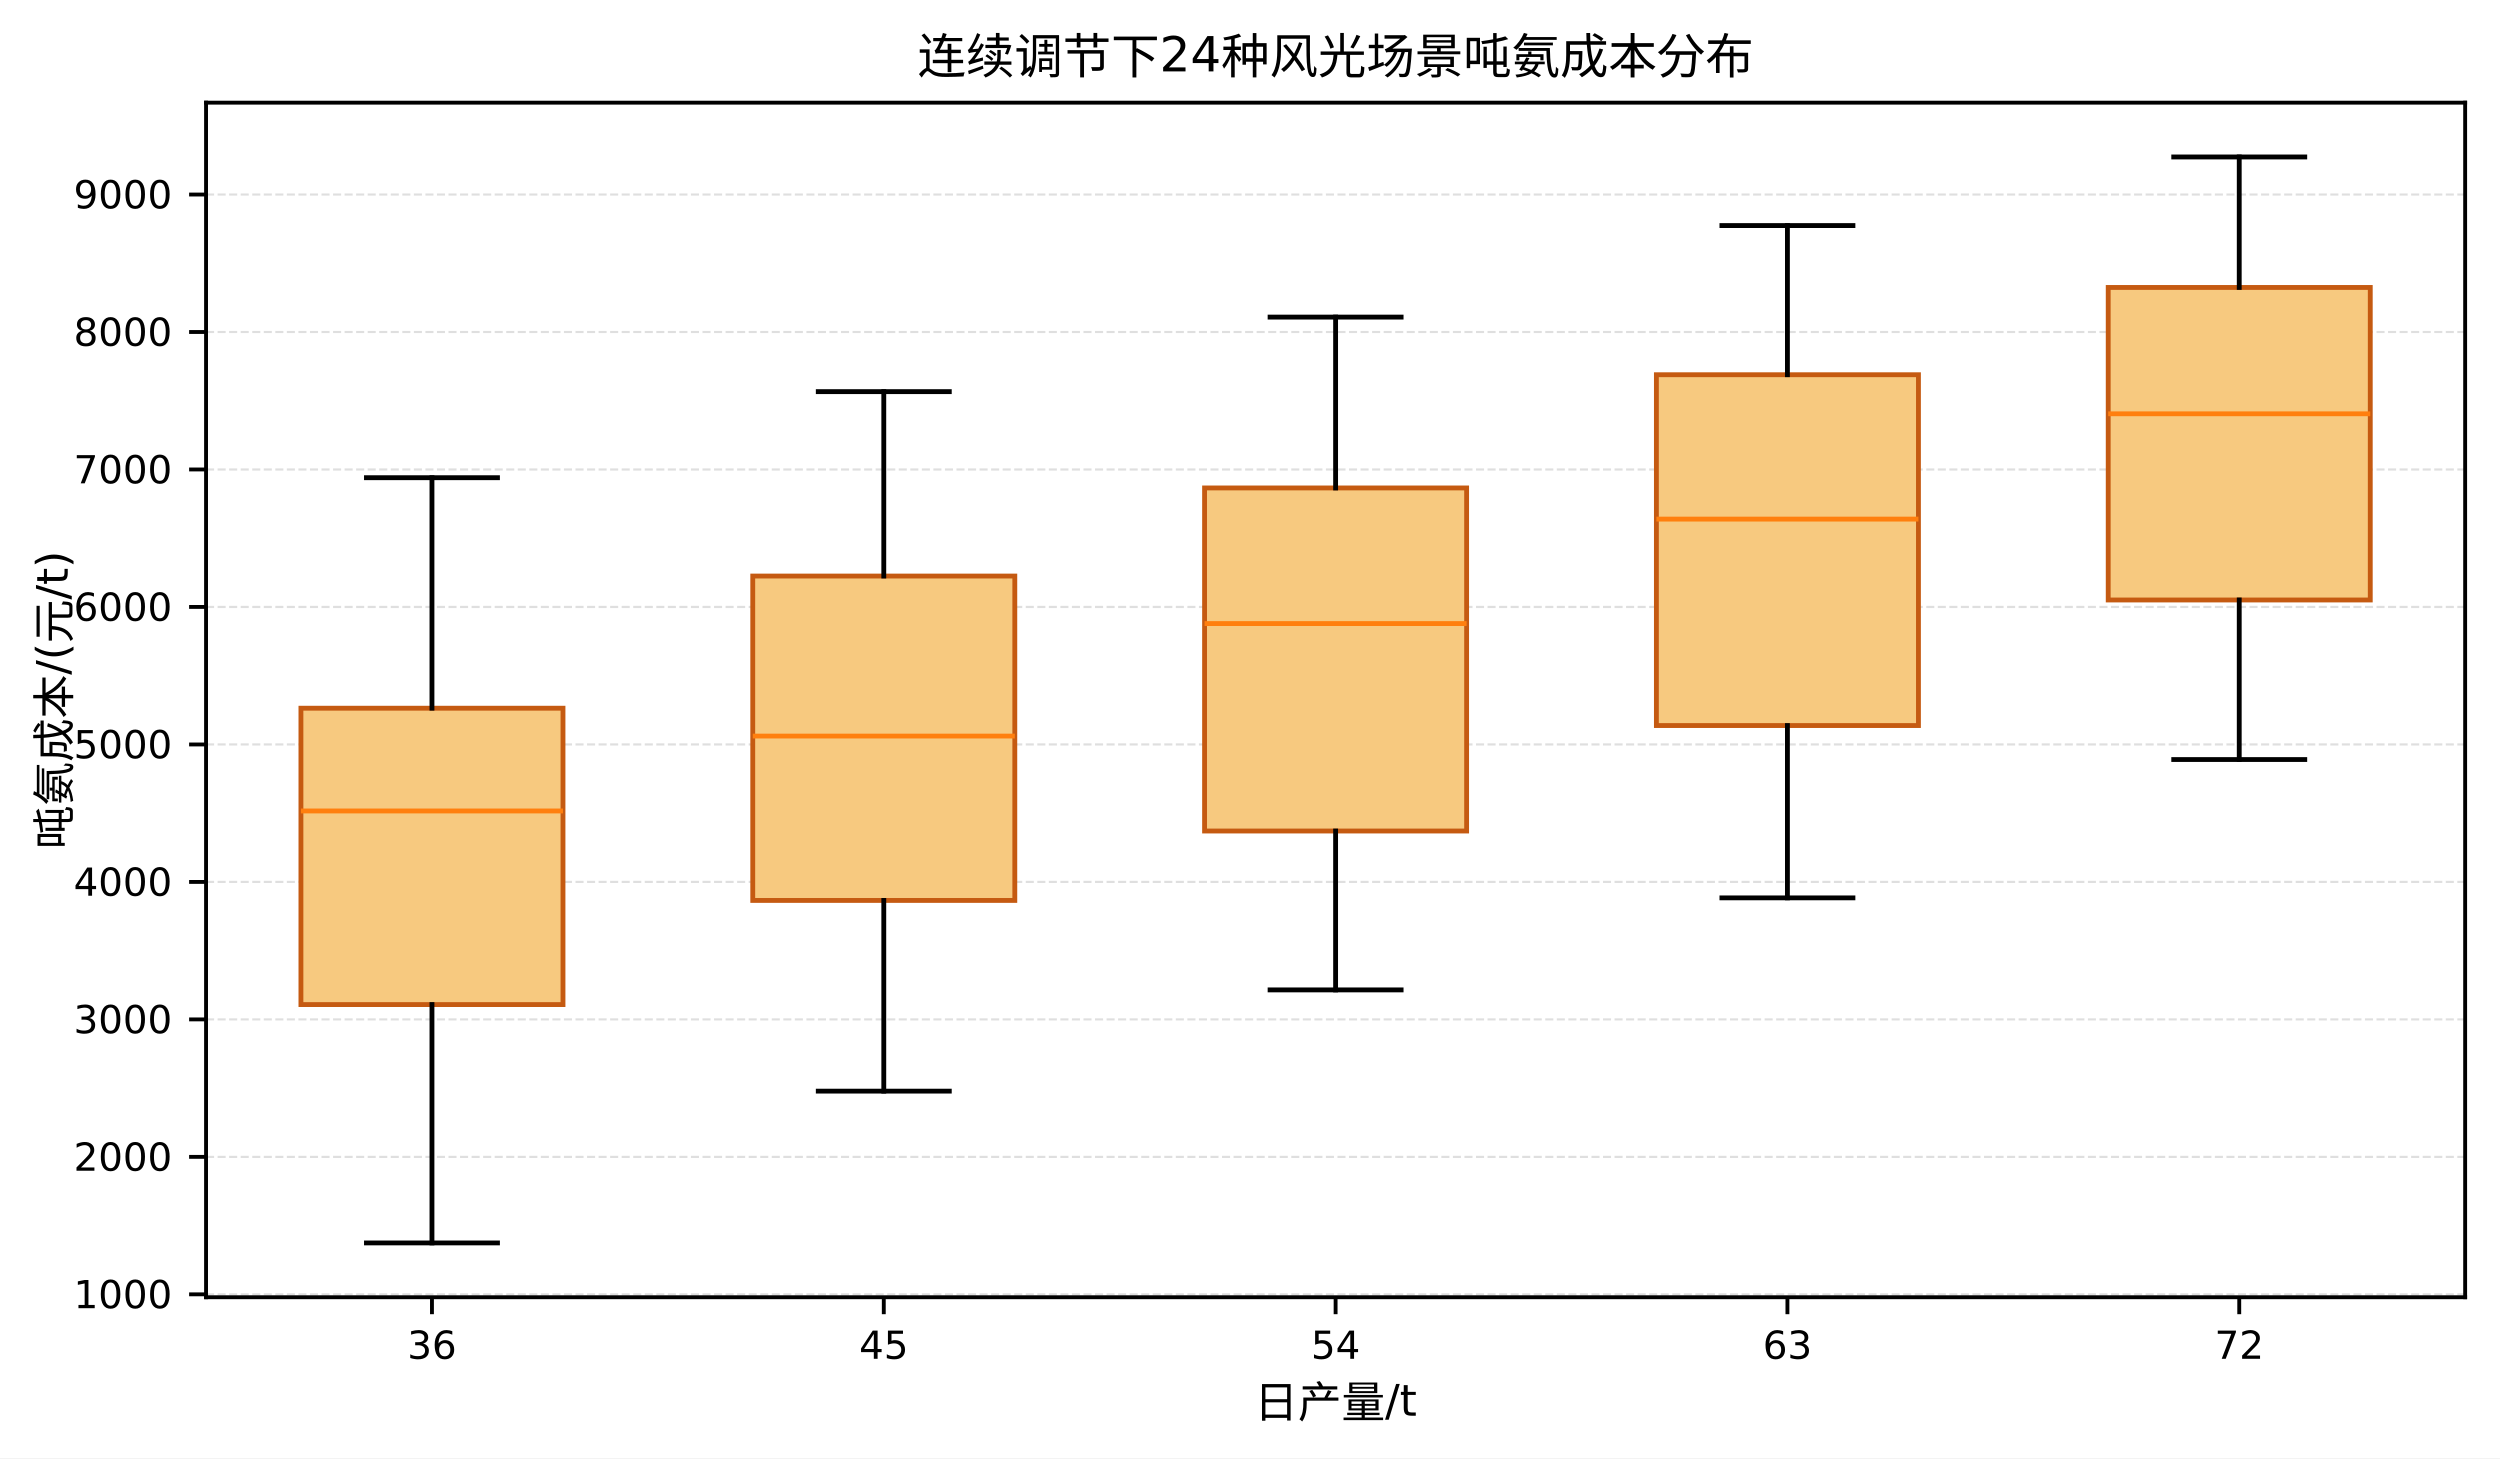
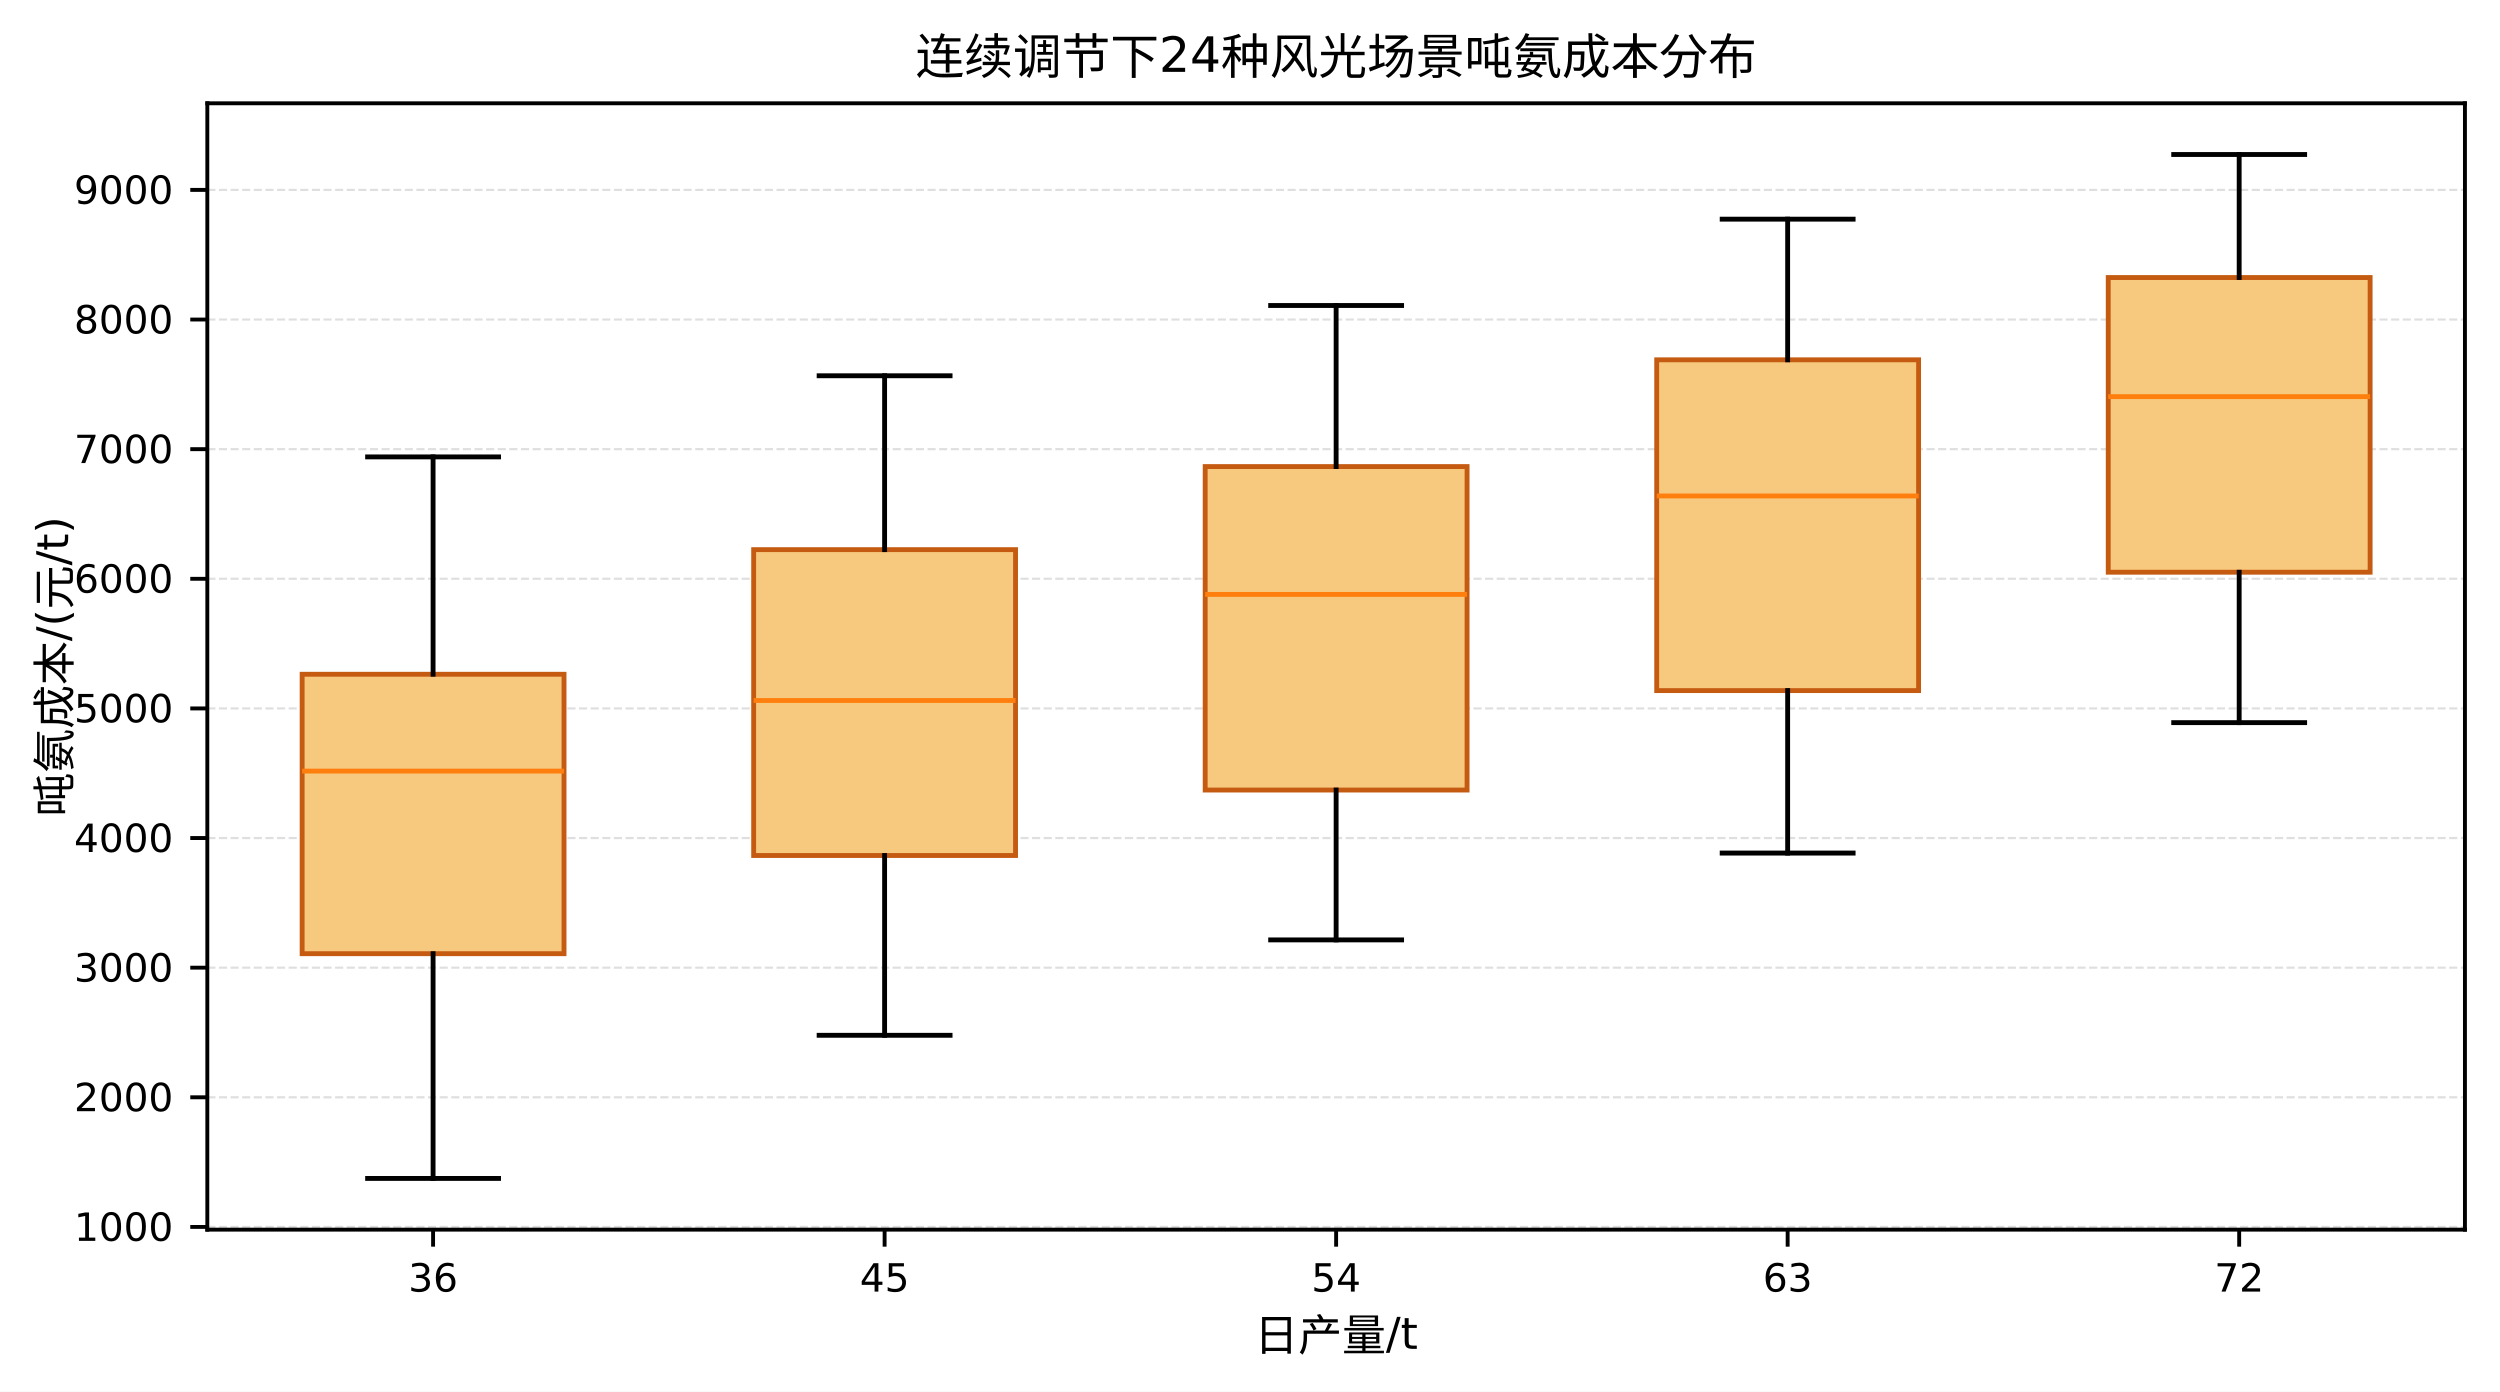
- <svg xmlns="http://www.w3.org/2000/svg" xmlns:xlink="http://www.w3.org/1999/xlink" width="516.459pt" height="301.235pt" viewBox="0 0 516.459 301.235" version="1.1">
+ <svg xmlns="http://www.w3.org/2000/svg" xmlns:xlink="http://www.w3.org/1999/xlink" width="513.303pt" height="285.719pt" viewBox="0 0 513.303 285.719" version="1.1">
  <defs>
    <style type="text/css">*{stroke-linejoin: round; stroke-linecap: butt}</style>
  </defs>
  <g id="figure_1">
    <g id="patch_1">
-       <path d="M 0 301.235  L 516.459 301.235  L 516.459 0  L 0 0  z " style="fill: #ffffff" />
+       <path d="M 0 285.719  L 513.303 285.719  L 513.303 0  L 0 0  z " style="fill: #ffffff" />
    </g>
    <g id="axes_1">
      <g id="patch_2">
-         <path d="M 42.567 267.988  L 509.259 267.988  L 509.259 21.208  L 42.567 21.208  z " style="fill: #ffffff" />
+         <path d="M 42.567 252.472  L 506.103 252.472  L 506.103 21.208  L 42.567 21.208  z " style="fill: #ffffff" />
      </g>
      <g id="matplotlib.axis_1">
        <g id="xtick_1">
          <g id="line2d_1">
            <defs>
-               <path id="me71f3f333a" d="M 0 0  L 0 3.5  " style="stroke: #000000; stroke-width: 0.8" />
+               <path id="mbc0ad80e0a" d="M 0 0  L 0 3.5  " style="stroke: #000000; stroke-width: 0.8" />
            </defs>
            <g>
-               <use xlink:href="#me71f3f333a" x="89.236" y="267.988" style="stroke: #000000; stroke-width: 0.8" />
+               <use xlink:href="#mbc0ad80e0a" x="88.921" y="252.472" style="stroke: #000000; stroke-width: 0.8" />
            </g>
          </g>
          <g id="text_1">
-             <text style="font-size: 8px; font-family: 'SimSun', 'Microsoft YaHei', 'SimHei', 'Arial Unicode MS', 'DejaVu Sans', sans-serif; text-anchor: middle" x="89.236" y="280.707" transform="rotate(-0 89.23641 280.707)">36</text>
+             <text style="font-size: 8px; font-family: 'SimSun', 'Microsoft YaHei', 'SimHei', 'Arial Unicode MS', 'DejaVu Sans', sans-serif; text-anchor: middle" x="88.921" y="265.191" transform="rotate(-0 88.92079 265.1906)">36</text>
          </g>
        </g>
        <g id="xtick_2">
          <g id="line2d_2">
            <g>
-               <use xlink:href="#me71f3f333a" x="182.575" y="267.988" style="stroke: #000000; stroke-width: 0.8" />
+               <use xlink:href="#mbc0ad80e0a" x="181.628" y="252.472" style="stroke: #000000; stroke-width: 0.8" />
            </g>
          </g>
          <g id="text_2">
-             <text style="font-size: 8px; font-family: 'SimSun', 'Microsoft YaHei', 'SimHei', 'Arial Unicode MS', 'DejaVu Sans', sans-serif; text-anchor: middle" x="182.575" y="280.707" transform="rotate(-0 182.5748 280.707)">45</text>
+             <text style="font-size: 8px; font-family: 'SimSun', 'Microsoft YaHei', 'SimHei', 'Arial Unicode MS', 'DejaVu Sans', sans-serif; text-anchor: middle" x="181.628" y="265.191" transform="rotate(-0 181.628 265.1906)">45</text>
          </g>
        </g>
        <g id="xtick_3">
          <g id="line2d_3">
            <g>
-               <use xlink:href="#me71f3f333a" x="275.913" y="267.988" style="stroke: #000000; stroke-width: 0.8" />
+               <use xlink:href="#mbc0ad80e0a" x="274.335" y="252.472" style="stroke: #000000; stroke-width: 0.8" />
            </g>
          </g>
          <g id="text_3">
-             <text style="font-size: 8px; font-family: 'SimSun', 'Microsoft YaHei', 'SimHei', 'Arial Unicode MS', 'DejaVu Sans', sans-serif; text-anchor: middle" x="275.913" y="280.707" transform="rotate(-0 275.9133 280.707)">54</text>
+             <text style="font-size: 8px; font-family: 'SimSun', 'Microsoft YaHei', 'SimHei', 'Arial Unicode MS', 'DejaVu Sans', sans-serif; text-anchor: middle" x="274.335" y="265.191" transform="rotate(-0 274.3352 265.1906)">54</text>
          </g>
        </g>
        <g id="xtick_4">
          <g id="line2d_4">
            <g>
-               <use xlink:href="#me71f3f333a" x="369.252" y="267.988" style="stroke: #000000; stroke-width: 0.8" />
+               <use xlink:href="#mbc0ad80e0a" x="367.042" y="252.472" style="stroke: #000000; stroke-width: 0.8" />
            </g>
          </g>
          <g id="text_4">
-             <text style="font-size: 8px; font-family: 'SimSun', 'Microsoft YaHei', 'SimHei', 'Arial Unicode MS', 'DejaVu Sans', sans-serif; text-anchor: middle" x="369.252" y="280.707" transform="rotate(-0 369.2517 280.707)">63</text>
+             <text style="font-size: 8px; font-family: 'SimSun', 'Microsoft YaHei', 'SimHei', 'Arial Unicode MS', 'DejaVu Sans', sans-serif; text-anchor: middle" x="367.042" y="265.191" transform="rotate(-0 367.0424 265.1906)">63</text>
          </g>
        </g>
        <g id="xtick_5">
          <g id="line2d_5">
            <g>
-               <use xlink:href="#me71f3f333a" x="462.59" y="267.988" style="stroke: #000000; stroke-width: 0.8" />
+               <use xlink:href="#mbc0ad80e0a" x="459.75" y="252.472" style="stroke: #000000; stroke-width: 0.8" />
            </g>
          </g>
          <g id="text_5">
-             <text style="font-size: 8px; font-family: 'SimSun', 'Microsoft YaHei', 'SimHei', 'Arial Unicode MS', 'DejaVu Sans', sans-serif; text-anchor: middle" x="462.59" y="280.707" transform="rotate(-0 462.5902 280.707)">72</text>
+             <text style="font-size: 8px; font-family: 'SimSun', 'Microsoft YaHei', 'SimHei', 'Arial Unicode MS', 'DejaVu Sans', sans-serif; text-anchor: middle" x="459.75" y="265.191" transform="rotate(-0 459.7496 265.1906)">72</text>
          </g>
        </g>
        <g id="text_6">
-           <text style="font-size: 9px; font-family: 'SimSun', 'Microsoft YaHei', 'SimHei', 'Arial Unicode MS', 'DejaVu Sans', sans-serif; text-anchor: middle" x="275.913" y="292.875" transform="rotate(-0 275.9133 292.875)">日产量/t</text>
+           <text style="font-size: 9px; font-family: 'SimSun', 'Microsoft YaHei', 'SimHei', 'Arial Unicode MS', 'DejaVu Sans', sans-serif; text-anchor: middle" x="274.335" y="277.359" transform="rotate(-0 274.3352 277.3585)">日产量/t</text>
        </g>
      </g>
      <g id="matplotlib.axis_2">
        <g id="ytick_1">
          <g id="line2d_6">
-             <path d="M 42.567 267.393  L 509.259 267.393  " clip-path="url(#p134fdc645f)" style="fill: none; stroke-dasharray: 1.665,0.72; stroke-dashoffset: 0; stroke: #b0b0b0; stroke-opacity: 0.4; stroke-width: 0.45" />
+             <path d="M 42.567 251.914  L 506.103 251.914  " clip-path="url(#p1cf842d5c8)" style="fill: none; stroke-dasharray: 1.665,0.72; stroke-dashoffset: 0; stroke: #b0b0b0; stroke-opacity: 0.4; stroke-width: 0.45" />
          </g>
          <g id="line2d_7">
            <defs>
-               <path id="me8378f9c55" d="M 0 0  L -3.5 0  " style="stroke: #000000; stroke-width: 0.8" />
+               <path id="m091e0b3fb5" d="M 0 0  L -3.5 0  " style="stroke: #000000; stroke-width: 0.8" />
            </defs>
            <g>
-               <use xlink:href="#me8378f9c55" x="42.567" y="267.393" style="stroke: #000000; stroke-width: 0.8" />
+               <use xlink:href="#m091e0b3fb5" x="42.567" y="251.914" style="stroke: #000000; stroke-width: 0.8" />
            </g>
          </g>
          <g id="text_7">
-             <text style="font-size: 8px; font-family: 'SimSun', 'Microsoft YaHei', 'SimHei', 'Arial Unicode MS', 'DejaVu Sans', sans-serif; text-anchor: end" x="35.567" y="270.252" transform="rotate(-0 35.56719 270.2521)">1000</text>
+             <text style="font-size: 8px; font-family: 'SimSun', 'Microsoft YaHei', 'SimHei', 'Arial Unicode MS', 'DejaVu Sans', sans-serif; text-anchor: end" x="35.567" y="254.773" transform="rotate(-0 35.56719 254.7731)">1000</text>
          </g>
        </g>
        <g id="ytick_2">
          <g id="line2d_8">
-             <path d="M 42.567 238.992  L 509.259 238.992  " clip-path="url(#p134fdc645f)" style="fill: none; stroke-dasharray: 1.665,0.72; stroke-dashoffset: 0; stroke: #b0b0b0; stroke-opacity: 0.4; stroke-width: 0.45" />
+             <path d="M 42.567 225.299  L 506.103 225.299  " clip-path="url(#p1cf842d5c8)" style="fill: none; stroke-dasharray: 1.665,0.72; stroke-dashoffset: 0; stroke: #b0b0b0; stroke-opacity: 0.4; stroke-width: 0.45" />
          </g>
          <g id="line2d_9">
            <g>
-               <use xlink:href="#me8378f9c55" x="42.567" y="238.992" style="stroke: #000000; stroke-width: 0.8" />
+               <use xlink:href="#m091e0b3fb5" x="42.567" y="225.299" style="stroke: #000000; stroke-width: 0.8" />
            </g>
          </g>
          <g id="text_8">
-             <text style="font-size: 8px; font-family: 'SimSun', 'Microsoft YaHei', 'SimHei', 'Arial Unicode MS', 'DejaVu Sans', sans-serif; text-anchor: end" x="35.567" y="241.851" transform="rotate(-0 35.56719 241.8512)">2000</text>
+             <text style="font-size: 8px; font-family: 'SimSun', 'Microsoft YaHei', 'SimHei', 'Arial Unicode MS', 'DejaVu Sans', sans-serif; text-anchor: end" x="35.567" y="228.158" transform="rotate(-0 35.56719 228.1579)">2000</text>
          </g>
        </g>
        <g id="ytick_3">
          <g id="line2d_10">
-             <path d="M 42.567 210.591  L 509.259 210.591  " clip-path="url(#p134fdc645f)" style="fill: none; stroke-dasharray: 1.665,0.72; stroke-dashoffset: 0; stroke: #b0b0b0; stroke-opacity: 0.4; stroke-width: 0.45" />
+             <path d="M 42.567 198.683  L 506.103 198.683  " clip-path="url(#p1cf842d5c8)" style="fill: none; stroke-dasharray: 1.665,0.72; stroke-dashoffset: 0; stroke: #b0b0b0; stroke-opacity: 0.4; stroke-width: 0.45" />
          </g>
          <g id="line2d_11">
            <g>
-               <use xlink:href="#me8378f9c55" x="42.567" y="210.591" style="stroke: #000000; stroke-width: 0.8" />
+               <use xlink:href="#m091e0b3fb5" x="42.567" y="198.683" style="stroke: #000000; stroke-width: 0.8" />
            </g>
          </g>
          <g id="text_9">
-             <text style="font-size: 8px; font-family: 'SimSun', 'Microsoft YaHei', 'SimHei', 'Arial Unicode MS', 'DejaVu Sans', sans-serif; text-anchor: end" x="35.567" y="213.45" transform="rotate(-0 35.56719 213.4503)">3000</text>
+             <text style="font-size: 8px; font-family: 'SimSun', 'Microsoft YaHei', 'SimHei', 'Arial Unicode MS', 'DejaVu Sans', sans-serif; text-anchor: end" x="35.567" y="201.543" transform="rotate(-0 35.56719 201.5427)">3000</text>
          </g>
        </g>
        <g id="ytick_4">
          <g id="line2d_12">
-             <path d="M 42.567 182.19  L 509.259 182.19  " clip-path="url(#p134fdc645f)" style="fill: none; stroke-dasharray: 1.665,0.72; stroke-dashoffset: 0; stroke: #b0b0b0; stroke-opacity: 0.4; stroke-width: 0.45" />
+             <path d="M 42.567 172.068  L 506.103 172.068  " clip-path="url(#p1cf842d5c8)" style="fill: none; stroke-dasharray: 1.665,0.72; stroke-dashoffset: 0; stroke: #b0b0b0; stroke-opacity: 0.4; stroke-width: 0.45" />
          </g>
          <g id="line2d_13">
            <g>
-               <use xlink:href="#me8378f9c55" x="42.567" y="182.19" style="stroke: #000000; stroke-width: 0.8" />
+               <use xlink:href="#m091e0b3fb5" x="42.567" y="172.068" style="stroke: #000000; stroke-width: 0.8" />
            </g>
          </g>
          <g id="text_10">
-             <text style="font-size: 8px; font-family: 'SimSun', 'Microsoft YaHei', 'SimHei', 'Arial Unicode MS', 'DejaVu Sans', sans-serif; text-anchor: end" x="35.567" y="185.049" transform="rotate(-0 35.56719 185.0494)">4000</text>
+             <text style="font-size: 8px; font-family: 'SimSun', 'Microsoft YaHei', 'SimHei', 'Arial Unicode MS', 'DejaVu Sans', sans-serif; text-anchor: end" x="35.567" y="174.928" transform="rotate(-0 35.56719 174.9275)">4000</text>
          </g>
        </g>
        <g id="ytick_5">
          <g id="line2d_14">
-             <path d="M 42.567 153.789  L 509.259 153.789  " clip-path="url(#p134fdc645f)" style="fill: none; stroke-dasharray: 1.665,0.72; stroke-dashoffset: 0; stroke: #b0b0b0; stroke-opacity: 0.4; stroke-width: 0.45" />
+             <path d="M 42.567 145.453  L 506.103 145.453  " clip-path="url(#p1cf842d5c8)" style="fill: none; stroke-dasharray: 1.665,0.72; stroke-dashoffset: 0; stroke: #b0b0b0; stroke-opacity: 0.4; stroke-width: 0.45" />
          </g>
          <g id="line2d_15">
            <g>
-               <use xlink:href="#me8378f9c55" x="42.567" y="153.789" style="stroke: #000000; stroke-width: 0.8" />
+               <use xlink:href="#m091e0b3fb5" x="42.567" y="145.453" style="stroke: #000000; stroke-width: 0.8" />
            </g>
          </g>
          <g id="text_11">
-             <text style="font-size: 8px; font-family: 'SimSun', 'Microsoft YaHei', 'SimHei', 'Arial Unicode MS', 'DejaVu Sans', sans-serif; text-anchor: end" x="35.567" y="156.648" transform="rotate(-0 35.56719 156.6485)">5000</text>
+             <text style="font-size: 8px; font-family: 'SimSun', 'Microsoft YaHei', 'SimHei', 'Arial Unicode MS', 'DejaVu Sans', sans-serif; text-anchor: end" x="35.567" y="148.312" transform="rotate(-0 35.56719 148.3123)">5000</text>
          </g>
        </g>
        <g id="ytick_6">
          <g id="line2d_16">
-             <path d="M 42.567 125.388  L 509.259 125.388  " clip-path="url(#p134fdc645f)" style="fill: none; stroke-dasharray: 1.665,0.72; stroke-dashoffset: 0; stroke: #b0b0b0; stroke-opacity: 0.4; stroke-width: 0.45" />
+             <path d="M 42.567 118.838  L 506.103 118.838  " clip-path="url(#p1cf842d5c8)" style="fill: none; stroke-dasharray: 1.665,0.72; stroke-dashoffset: 0; stroke: #b0b0b0; stroke-opacity: 0.4; stroke-width: 0.45" />
          </g>
          <g id="line2d_17">
            <g>
-               <use xlink:href="#me8378f9c55" x="42.567" y="125.388" style="stroke: #000000; stroke-width: 0.8" />
+               <use xlink:href="#m091e0b3fb5" x="42.567" y="118.838" style="stroke: #000000; stroke-width: 0.8" />
            </g>
          </g>
          <g id="text_12">
-             <text style="font-size: 8px; font-family: 'SimSun', 'Microsoft YaHei', 'SimHei', 'Arial Unicode MS', 'DejaVu Sans', sans-serif; text-anchor: end" x="35.567" y="128.248" transform="rotate(-0 35.56719 128.2476)">6000</text>
+             <text style="font-size: 8px; font-family: 'SimSun', 'Microsoft YaHei', 'SimHei', 'Arial Unicode MS', 'DejaVu Sans', sans-serif; text-anchor: end" x="35.567" y="121.697" transform="rotate(-0 35.56719 121.6972)">6000</text>
          </g>
        </g>
        <g id="ytick_7">
          <g id="line2d_18">
-             <path d="M 42.567 96.987  L 509.259 96.987  " clip-path="url(#p134fdc645f)" style="fill: none; stroke-dasharray: 1.665,0.72; stroke-dashoffset: 0; stroke: #b0b0b0; stroke-opacity: 0.4; stroke-width: 0.45" />
+             <path d="M 42.567 92.223  L 506.103 92.223  " clip-path="url(#p1cf842d5c8)" style="fill: none; stroke-dasharray: 1.665,0.72; stroke-dashoffset: 0; stroke: #b0b0b0; stroke-opacity: 0.4; stroke-width: 0.45" />
          </g>
          <g id="line2d_19">
            <g>
-               <use xlink:href="#me8378f9c55" x="42.567" y="96.987" style="stroke: #000000; stroke-width: 0.8" />
+               <use xlink:href="#m091e0b3fb5" x="42.567" y="92.223" style="stroke: #000000; stroke-width: 0.8" />
            </g>
          </g>
          <g id="text_13">
-             <text style="font-size: 8px; font-family: 'SimSun', 'Microsoft YaHei', 'SimHei', 'Arial Unicode MS', 'DejaVu Sans', sans-serif; text-anchor: end" x="35.567" y="99.847" transform="rotate(-0 35.56719 99.84667)">7000</text>
+             <text style="font-size: 8px; font-family: 'SimSun', 'Microsoft YaHei', 'SimHei', 'Arial Unicode MS', 'DejaVu Sans', sans-serif; text-anchor: end" x="35.567" y="95.082" transform="rotate(-0 35.56719 95.08199)">7000</text>
          </g>
        </g>
        <g id="ytick_8">
          <g id="line2d_20">
-             <path d="M 42.567 68.586  L 509.259 68.586  " clip-path="url(#p134fdc645f)" style="fill: none; stroke-dasharray: 1.665,0.72; stroke-dashoffset: 0; stroke: #b0b0b0; stroke-opacity: 0.4; stroke-width: 0.45" />
+             <path d="M 42.567 65.607  L 506.103 65.607  " clip-path="url(#p1cf842d5c8)" style="fill: none; stroke-dasharray: 1.665,0.72; stroke-dashoffset: 0; stroke: #b0b0b0; stroke-opacity: 0.4; stroke-width: 0.45" />
          </g>
          <g id="line2d_21">
            <g>
-               <use xlink:href="#me8378f9c55" x="42.567" y="68.586" style="stroke: #000000; stroke-width: 0.8" />
+               <use xlink:href="#m091e0b3fb5" x="42.567" y="65.607" style="stroke: #000000; stroke-width: 0.8" />
            </g>
          </g>
          <g id="text_14">
-             <text style="font-size: 8px; font-family: 'SimSun', 'Microsoft YaHei', 'SimHei', 'Arial Unicode MS', 'DejaVu Sans', sans-serif; text-anchor: end" x="35.567" y="71.446" transform="rotate(-0 35.56719 71.44577)">8000</text>
+             <text style="font-size: 8px; font-family: 'SimSun', 'Microsoft YaHei', 'SimHei', 'Arial Unicode MS', 'DejaVu Sans', sans-serif; text-anchor: end" x="35.567" y="68.467" transform="rotate(-0 35.56719 68.46681)">8000</text>
          </g>
        </g>
        <g id="ytick_9">
          <g id="line2d_22">
-             <path d="M 42.567 40.185  L 509.259 40.185  " clip-path="url(#p134fdc645f)" style="fill: none; stroke-dasharray: 1.665,0.72; stroke-dashoffset: 0; stroke: #b0b0b0; stroke-opacity: 0.4; stroke-width: 0.45" />
+             <path d="M 42.567 38.992  L 506.103 38.992  " clip-path="url(#p1cf842d5c8)" style="fill: none; stroke-dasharray: 1.665,0.72; stroke-dashoffset: 0; stroke: #b0b0b0; stroke-opacity: 0.4; stroke-width: 0.45" />
          </g>
          <g id="line2d_23">
            <g>
-               <use xlink:href="#me8378f9c55" x="42.567" y="40.185" style="stroke: #000000; stroke-width: 0.8" />
+               <use xlink:href="#m091e0b3fb5" x="42.567" y="38.992" style="stroke: #000000; stroke-width: 0.8" />
            </g>
          </g>
          <g id="text_15">
-             <text style="font-size: 8px; font-family: 'SimSun', 'Microsoft YaHei', 'SimHei', 'Arial Unicode MS', 'DejaVu Sans', sans-serif; text-anchor: end" x="35.567" y="43.045" transform="rotate(-0 35.56719 43.04487)">9000</text>
+             <text style="font-size: 8px; font-family: 'SimSun', 'Microsoft YaHei', 'SimHei', 'Arial Unicode MS', 'DejaVu Sans', sans-serif; text-anchor: end" x="35.567" y="41.852" transform="rotate(-0 35.56719 41.85163)">9000</text>
          </g>
        </g>
        <g id="text_16">
-           <text style="font-size: 9px; font-family: 'SimSun', 'Microsoft YaHei', 'SimHei', 'Arial Unicode MS', 'DejaVu Sans', sans-serif; text-anchor: middle" x="14.407" y="144.598" transform="rotate(-90 14.40703 144.598)">吨氨成本/(元/t)</text>
+           <text style="font-size: 9px; font-family: 'SimSun', 'Microsoft YaHei', 'SimHei', 'Arial Unicode MS', 'DejaVu Sans', sans-serif; text-anchor: middle" x="14.407" y="136.84" transform="rotate(-90 14.40703 136.8398)">吨氨成本/(元/t)</text>
        </g>
      </g>
      <g id="patch_3">
-         <path d="M 62.168 207.528  L 116.305 207.528  L 116.305 146.305  L 62.168 146.305  L 62.168 207.528  z " clip-path="url(#p134fdc645f)" style="fill: #f7c97f; stroke: #c55a11; stroke-linejoin: miter" />
+         <path d="M 62.036 195.813  L 115.806 195.813  L 115.806 138.44  L 62.036 138.44  L 62.036 195.813  z " clip-path="url(#p1cf842d5c8)" style="fill: #f7c97f; stroke: #c55a11; stroke-linejoin: miter" />
      </g>
      <g id="line2d_24">
-         <path d="M 89.236 207.528  L 89.236 256.771  " clip-path="url(#p134fdc645f)" style="fill: none; stroke: #000000; stroke-linecap: square" />
+         <path d="M 88.921 195.813  L 88.921 241.96  " clip-path="url(#p1cf842d5c8)" style="fill: none; stroke: #000000; stroke-linecap: square" />
      </g>
      <g id="line2d_25">
-         <path d="M 89.236 146.305  L 89.236 98.682  " clip-path="url(#p134fdc645f)" style="fill: none; stroke: #000000; stroke-linecap: square" />
+         <path d="M 88.921 138.44  L 88.921 93.81  " clip-path="url(#p1cf842d5c8)" style="fill: none; stroke: #000000; stroke-linecap: square" />
      </g>
      <g id="line2d_26">
-         <path d="M 75.702 256.771  L 102.77 256.771  " clip-path="url(#p134fdc645f)" style="fill: none; stroke: #000000; stroke-linecap: square" />
+         <path d="M 75.478 241.96  L 102.363 241.96  " clip-path="url(#p1cf842d5c8)" style="fill: none; stroke: #000000; stroke-linecap: square" />
      </g>
      <g id="line2d_27">
-         <path d="M 75.702 98.682  L 102.77 98.682  " clip-path="url(#p134fdc645f)" style="fill: none; stroke: #000000; stroke-linecap: square" />
+         <path d="M 75.478 93.81  L 102.363 93.81  " clip-path="url(#p1cf842d5c8)" style="fill: none; stroke: #000000; stroke-linecap: square" />
      </g>
      <g id="line2d_28" />
      <g id="patch_4">
-         <path d="M 155.507 186.015  L 209.643 186.015  L 209.643 119.003  L 155.507 119.003  L 155.507 186.015  z " clip-path="url(#p134fdc645f)" style="fill: #f7c97f; stroke: #c55a11; stroke-linejoin: miter" />
+         <path d="M 154.743 175.652  L 208.513 175.652  L 208.513 112.854  L 154.743 112.854  L 154.743 175.652  z " clip-path="url(#p1cf842d5c8)" style="fill: #f7c97f; stroke: #c55a11; stroke-linejoin: miter" />
      </g>
      <g id="line2d_29">
-         <path d="M 182.575 186.015  L 182.575 225.409  " clip-path="url(#p134fdc645f)" style="fill: none; stroke: #000000; stroke-linecap: square" />
+         <path d="M 181.628 175.652  L 181.628 212.57  " clip-path="url(#p1cf842d5c8)" style="fill: none; stroke: #000000; stroke-linecap: square" />
      </g>
      <g id="line2d_30">
-         <path d="M 182.575 119.003  L 182.575 80.904  " clip-path="url(#p134fdc645f)" style="fill: none; stroke: #000000; stroke-linecap: square" />
+         <path d="M 181.628 112.854  L 181.628 77.151  " clip-path="url(#p1cf842d5c8)" style="fill: none; stroke: #000000; stroke-linecap: square" />
      </g>
      <g id="line2d_31">
-         <path d="M 169.041 225.409  L 196.109 225.409  " clip-path="url(#p134fdc645f)" style="fill: none; stroke: #000000; stroke-linecap: square" />
+         <path d="M 168.185 212.57  L 195.071 212.57  " clip-path="url(#p1cf842d5c8)" style="fill: none; stroke: #000000; stroke-linecap: square" />
      </g>
      <g id="line2d_32">
-         <path d="M 169.041 80.904  L 196.109 80.904  " clip-path="url(#p134fdc645f)" style="fill: none; stroke: #000000; stroke-linecap: square" />
+         <path d="M 168.185 77.151  L 195.071 77.151  " clip-path="url(#p1cf842d5c8)" style="fill: none; stroke: #000000; stroke-linecap: square" />
      </g>
      <g id="line2d_33" />
      <g id="patch_5">
-         <path d="M 248.845 171.673  L 302.981 171.673  L 302.981 100.802  L 248.845 100.802  L 248.845 171.673  z " clip-path="url(#p134fdc645f)" style="fill: #f7c97f; stroke: #c55a11; stroke-linejoin: miter" />
+         <path d="M 247.45 162.212  L 301.22 162.212  L 301.22 95.797  L 247.45 95.797  L 247.45 162.212  z " clip-path="url(#p1cf842d5c8)" style="fill: #f7c97f; stroke: #c55a11; stroke-linejoin: miter" />
      </g>
      <g id="line2d_34">
-         <path d="M 275.913 171.673  L 275.913 204.501  " clip-path="url(#p134fdc645f)" style="fill: none; stroke: #000000; stroke-linecap: square" />
+         <path d="M 274.335 162.212  L 274.335 192.976  " clip-path="url(#p1cf842d5c8)" style="fill: none; stroke: #000000; stroke-linecap: square" />
      </g>
      <g id="line2d_35">
-         <path d="M 275.913 100.802  L 275.913 65.505  " clip-path="url(#p134fdc645f)" style="fill: none; stroke: #000000; stroke-linecap: square" />
+         <path d="M 274.335 95.797  L 274.335 62.72  " clip-path="url(#p1cf842d5c8)" style="fill: none; stroke: #000000; stroke-linecap: square" />
      </g>
      <g id="line2d_36">
-         <path d="M 262.379 204.501  L 289.447 204.501  " clip-path="url(#p134fdc645f)" style="fill: none; stroke: #000000; stroke-linecap: square" />
+         <path d="M 260.893 192.976  L 287.778 192.976  " clip-path="url(#p1cf842d5c8)" style="fill: none; stroke: #000000; stroke-linecap: square" />
      </g>
      <g id="line2d_37">
-         <path d="M 262.379 65.505  L 289.447 65.505  " clip-path="url(#p134fdc645f)" style="fill: none; stroke: #000000; stroke-linecap: square" />
+         <path d="M 260.893 62.72  L 287.778 62.72  " clip-path="url(#p1cf842d5c8)" style="fill: none; stroke: #000000; stroke-linecap: square" />
      </g>
      <g id="line2d_38" />
      <g id="patch_6">
-         <path d="M 342.184 149.885  L 396.32 149.885  L 396.32 77.412  L 342.184 77.412  L 342.184 149.885  z " clip-path="url(#p134fdc645f)" style="fill: #f7c97f; stroke: #c55a11; stroke-linejoin: miter" />
+         <path d="M 340.157 141.794  L 393.927 141.794  L 393.927 73.878  L 340.157 73.878  L 340.157 141.794  z " clip-path="url(#p1cf842d5c8)" style="fill: #f7c97f; stroke: #c55a11; stroke-linejoin: miter" />
      </g>
      <g id="line2d_39">
-         <path d="M 369.252 149.885  L 369.252 185.482  " clip-path="url(#p134fdc645f)" style="fill: none; stroke: #000000; stroke-linecap: square" />
+         <path d="M 367.042 141.794  L 367.042 175.153  " clip-path="url(#p1cf842d5c8)" style="fill: none; stroke: #000000; stroke-linecap: square" />
      </g>
      <g id="line2d_40">
-         <path d="M 369.252 77.412  L 369.252 46.602  " clip-path="url(#p134fdc645f)" style="fill: none; stroke: #000000; stroke-linecap: square" />
+         <path d="M 367.042 73.878  L 367.042 45.006  " clip-path="url(#p1cf842d5c8)" style="fill: none; stroke: #000000; stroke-linecap: square" />
      </g>
      <g id="line2d_41">
-         <path d="M 355.718 185.482  L 382.786 185.482  " clip-path="url(#p134fdc645f)" style="fill: none; stroke: #000000; stroke-linecap: square" />
+         <path d="M 353.6 175.153  L 380.485 175.153  " clip-path="url(#p1cf842d5c8)" style="fill: none; stroke: #000000; stroke-linecap: square" />
      </g>
      <g id="line2d_42">
-         <path d="M 355.718 46.602  L 382.786 46.602  " clip-path="url(#p134fdc645f)" style="fill: none; stroke: #000000; stroke-linecap: square" />
+         <path d="M 353.6 45.006  L 380.485 45.006  " clip-path="url(#p1cf842d5c8)" style="fill: none; stroke: #000000; stroke-linecap: square" />
      </g>
      <g id="line2d_43" />
      <g id="patch_7">
-         <path d="M 435.522 123.947  L 489.658 123.947  L 489.658 59.383  L 435.522 59.383  L 435.522 123.947  z " clip-path="url(#p134fdc645f)" style="fill: #f7c97f; stroke: #c55a11; stroke-linejoin: miter" />
+         <path d="M 432.865 117.487  L 486.635 117.487  L 486.635 56.983  L 432.865 56.983  L 432.865 117.487  z " clip-path="url(#p1cf842d5c8)" style="fill: #f7c97f; stroke: #c55a11; stroke-linejoin: miter" />
      </g>
      <g id="line2d_44">
-         <path d="M 462.59 123.947  L 462.59 156.905  " clip-path="url(#p134fdc645f)" style="fill: none; stroke: #000000; stroke-linecap: square" />
+         <path d="M 459.75 117.487  L 459.75 148.373  " clip-path="url(#p1cf842d5c8)" style="fill: none; stroke: #000000; stroke-linecap: square" />
      </g>
      <g id="line2d_45">
-         <path d="M 462.59 59.383  L 462.59 32.425  " clip-path="url(#p134fdc645f)" style="fill: none; stroke: #000000; stroke-linecap: square" />
+         <path d="M 459.75 56.983  L 459.75 31.72  " clip-path="url(#p1cf842d5c8)" style="fill: none; stroke: #000000; stroke-linecap: square" />
      </g>
      <g id="line2d_46">
-         <path d="M 449.056 156.905  L 476.124 156.905  " clip-path="url(#p134fdc645f)" style="fill: none; stroke: #000000; stroke-linecap: square" />
+         <path d="M 446.307 148.373  L 473.192 148.373  " clip-path="url(#p1cf842d5c8)" style="fill: none; stroke: #000000; stroke-linecap: square" />
      </g>
      <g id="line2d_47">
-         <path d="M 449.056 32.425  L 476.124 32.425  " clip-path="url(#p134fdc645f)" style="fill: none; stroke: #000000; stroke-linecap: square" />
+         <path d="M 446.307 31.72  L 473.192 31.72  " clip-path="url(#p1cf842d5c8)" style="fill: none; stroke: #000000; stroke-linecap: square" />
      </g>
      <g id="line2d_48" />
      <g id="line2d_49">
-         <path d="M 62.168 167.529  L 116.305 167.529  " clip-path="url(#p134fdc645f)" style="fill: none; stroke: #ff7f0e" />
+         <path d="M 62.036 158.329  L 115.806 158.329  " clip-path="url(#p1cf842d5c8)" style="fill: none; stroke: #ff7f0e" />
      </g>
      <g id="line2d_50">
-         <path d="M 155.507 152.059  L 209.643 152.059  " clip-path="url(#p134fdc645f)" style="fill: none; stroke: #ff7f0e" />
+         <path d="M 154.743 143.831  L 208.513 143.831  " clip-path="url(#p1cf842d5c8)" style="fill: none; stroke: #ff7f0e" />
      </g>
      <g id="line2d_51">
-         <path d="M 248.845 128.821  L 302.981 128.821  " clip-path="url(#p134fdc645f)" style="fill: none; stroke: #ff7f0e" />
+         <path d="M 247.45 122.055  L 301.22 122.055  " clip-path="url(#p1cf842d5c8)" style="fill: none; stroke: #ff7f0e" />
      </g>
      <g id="line2d_52">
-         <path d="M 342.184 107.24  L 396.32 107.24  " clip-path="url(#p134fdc645f)" style="fill: none; stroke: #ff7f0e" />
+         <path d="M 340.157 101.831  L 393.927 101.831  " clip-path="url(#p1cf842d5c8)" style="fill: none; stroke: #ff7f0e" />
      </g>
      <g id="line2d_53">
-         <path d="M 435.522 85.483  L 489.658 85.483  " clip-path="url(#p134fdc645f)" style="fill: none; stroke: #ff7f0e" />
+         <path d="M 432.865 81.442  L 486.635 81.442  " clip-path="url(#p1cf842d5c8)" style="fill: none; stroke: #ff7f0e" />
      </g>
      <g id="patch_8">
-         <path d="M 42.567 267.988  L 42.567 21.208  " style="fill: none; stroke: #000000; stroke-width: 0.8; stroke-linejoin: miter; stroke-linecap: square" />
+         <path d="M 42.567 252.472  L 42.567 21.208  " style="fill: none; stroke: #000000; stroke-width: 0.8; stroke-linejoin: miter; stroke-linecap: square" />
      </g>
      <g id="patch_9">
-         <path d="M 509.259 267.988  L 509.259 21.208  " style="fill: none; stroke: #000000; stroke-width: 0.8; stroke-linejoin: miter; stroke-linecap: square" />
+         <path d="M 506.103 252.472  L 506.103 21.208  " style="fill: none; stroke: #000000; stroke-width: 0.8; stroke-linejoin: miter; stroke-linecap: square" />
      </g>
      <g id="patch_10">
-         <path d="M 42.567 267.988  L 509.259 267.988  " style="fill: none; stroke: #000000; stroke-width: 0.8; stroke-linejoin: miter; stroke-linecap: square" />
+         <path d="M 42.567 252.472  L 506.103 252.472  " style="fill: none; stroke: #000000; stroke-width: 0.8; stroke-linejoin: miter; stroke-linecap: square" />
      </g>
      <g id="patch_11">
-         <path d="M 42.567 21.208  L 509.259 21.208  " style="fill: none; stroke: #000000; stroke-width: 0.8; stroke-linejoin: miter; stroke-linecap: square" />
+         <path d="M 42.567 21.208  L 506.103 21.208  " style="fill: none; stroke: #000000; stroke-width: 0.8; stroke-linejoin: miter; stroke-linecap: square" />
      </g>
      <g id="text_17">
-         <text style="font-size: 10px; font-family: 'SimSun', 'Microsoft YaHei', 'SimHei', 'Arial Unicode MS', 'DejaVu Sans', sans-serif; text-anchor: middle" x="275.913" y="15.208" transform="rotate(-0 275.9133 15.20781)">连续调节下24种风光场景吨氨成本分布</text>
+         <text style="font-size: 10px; font-family: 'SimSun', 'Microsoft YaHei', 'SimHei', 'Arial Unicode MS', 'DejaVu Sans', sans-serif; text-anchor: middle" x="274.335" y="15.208" transform="rotate(-0 274.3352 15.20781)">连续调节下24种风光场景吨氨成本分布</text>
      </g>
    </g>
  </g>
  <defs>
-     <clipPath id="p134fdc645f">
-       <rect x="42.567" y="21.208" width="466.692" height="246.78" />
+     <clipPath id="p1cf842d5c8">
+       <rect x="42.567" y="21.208" width="463.536" height="231.264" />
    </clipPath>
  </defs>
</svg>
